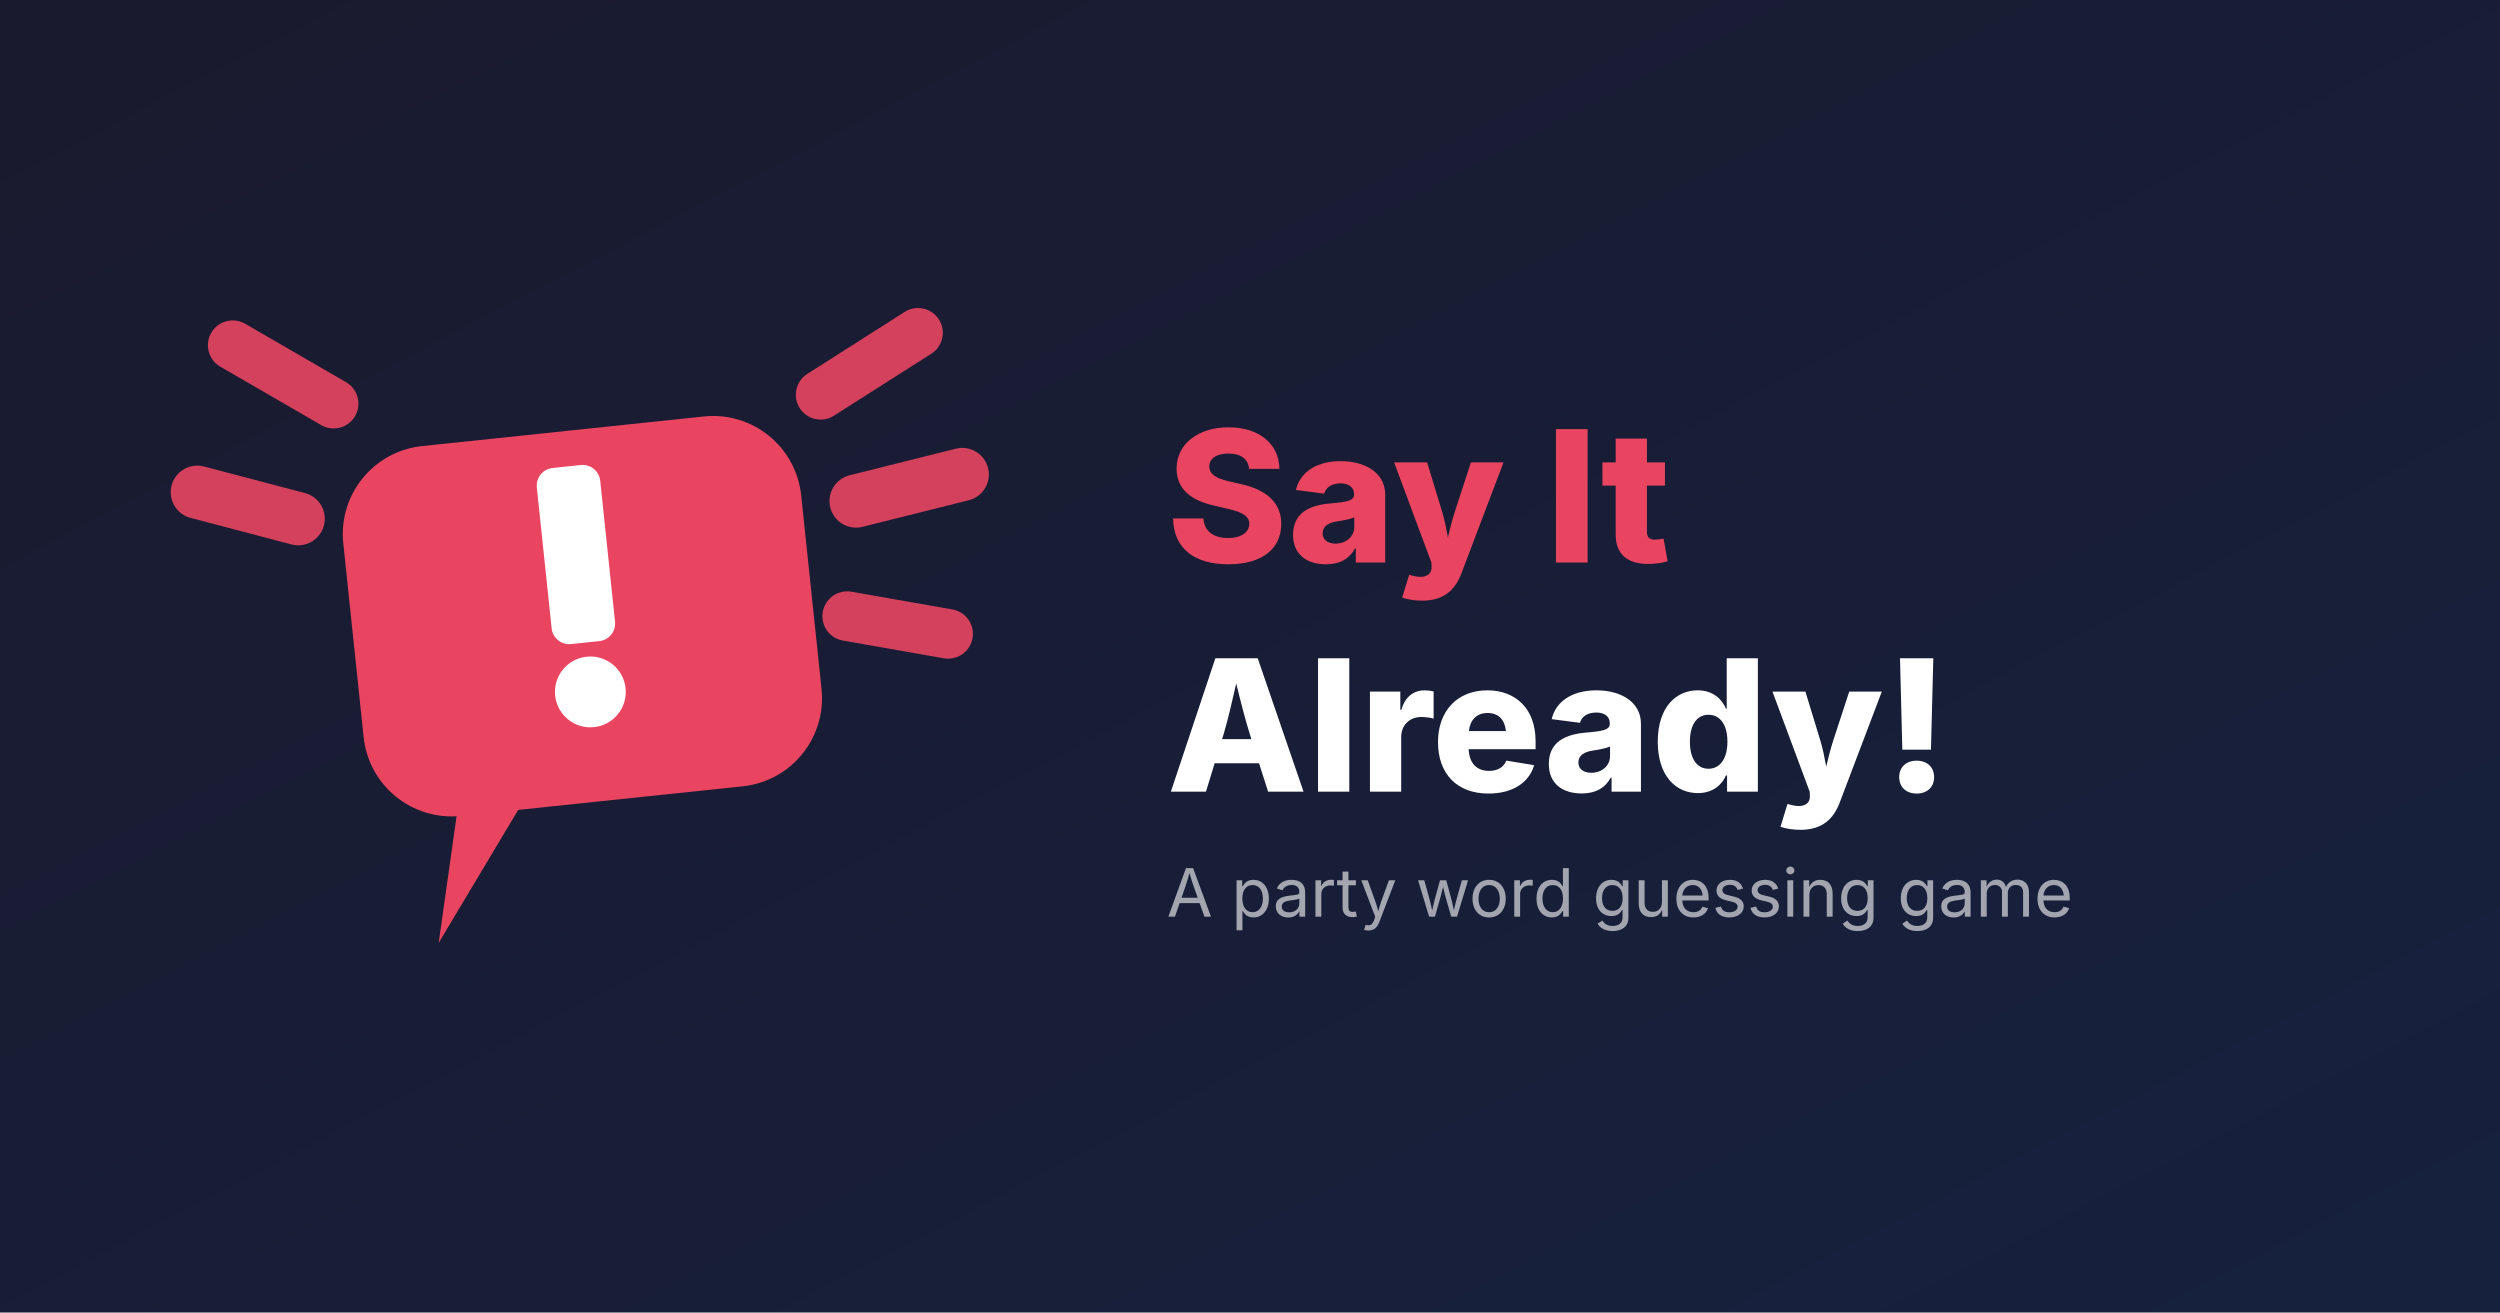
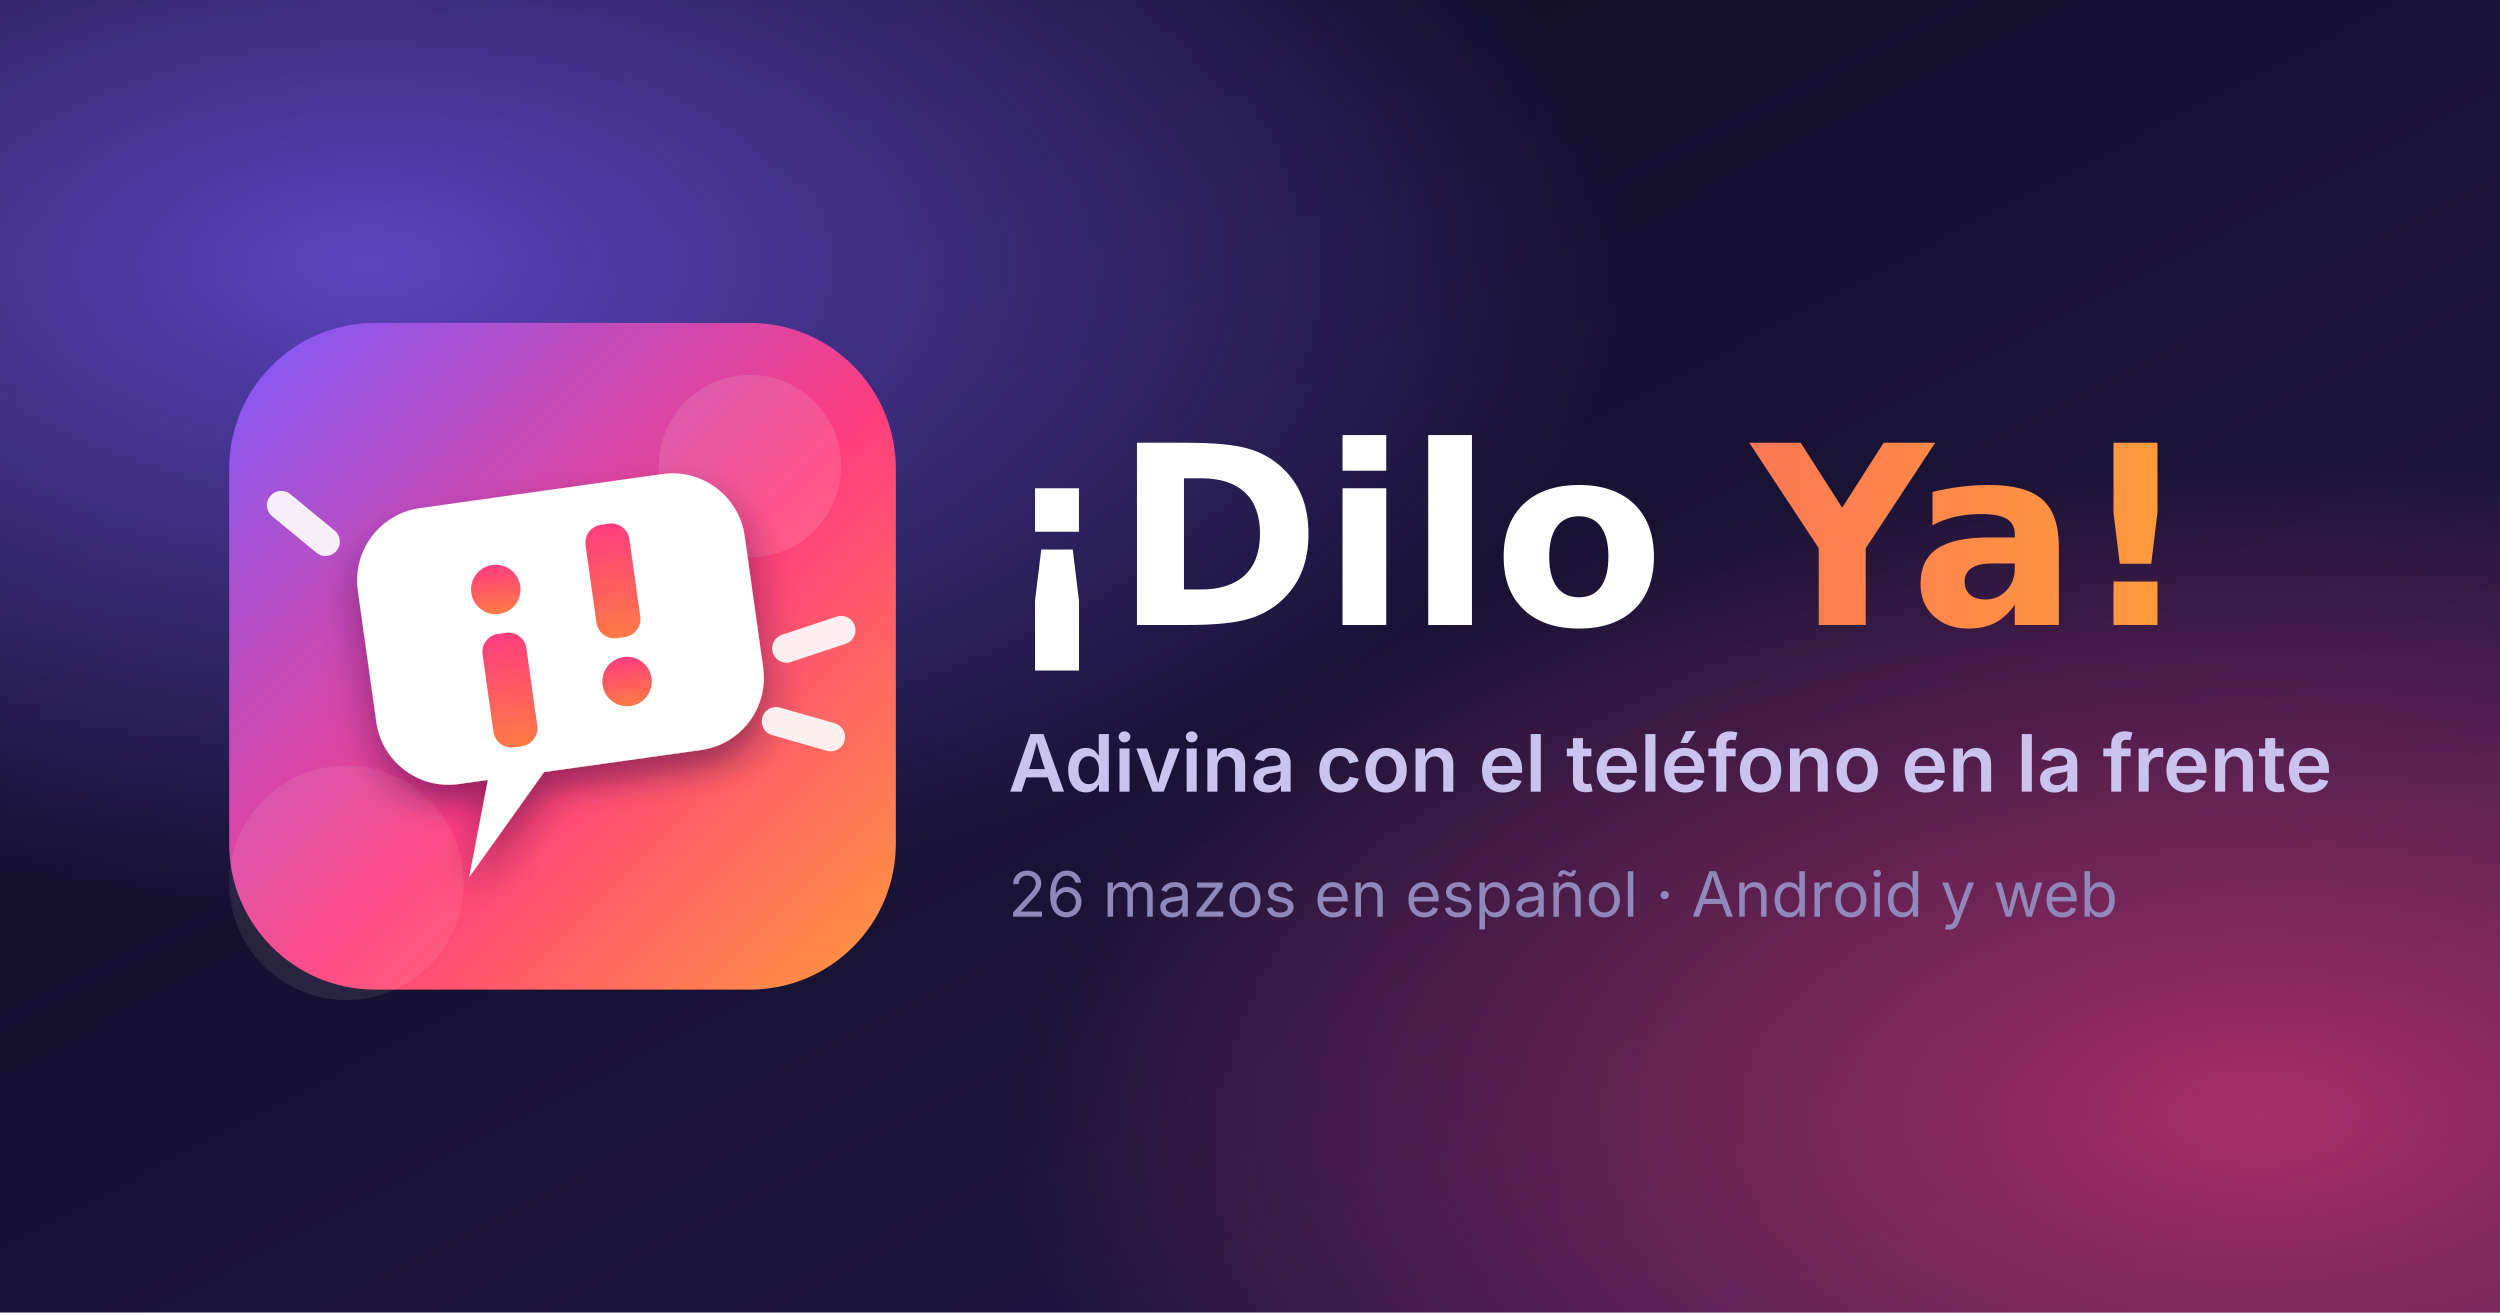
<svg xmlns="http://www.w3.org/2000/svg" width="1200" height="630" viewBox="0 0 1200 630">
  <defs>
    <linearGradient id="bg" x1="0" y1="0" x2="1" y2="1">
-       <stop offset="0%" stop-color="#1a1a2e" />
-       <stop offset="100%" stop-color="#16213e" />
+       <stop offset="0" stop-color="#0c0a1d" />
+       <stop offset="1" stop-color="#241a4a" />
+     </linearGradient>
+     <radialGradient id="g1" cx="0.15" cy="0.2" r="0.5">
+       <stop offset="0" stop-color="#7c5cff" stop-opacity="0.7" />
+       <stop offset="1" stop-color="#7c5cff" stop-opacity="0" />
+     </radialGradient>
+     <radialGradient id="g2" cx="0.9" cy="0.85" r="0.5">
+       <stop offset="0" stop-color="#ff3d7f" stop-opacity="0.6" />
+       <stop offset="1" stop-color="#ff3d7f" stop-opacity="0" />
+     </radialGradient>
+     <linearGradient id="txt" x1="0" y1="0" x2="1" y2="0">
+       <stop offset="0" stop-color="#ff3d7f" />
+       <stop offset="1" stop-color="#ff9a3d" />
    </linearGradient>
  </defs>
  <rect width="1200" height="630" fill="url(#bg)" />
-   <g transform="translate(280, 300) scale(0.85)">
-     <g transform="rotate(-6)">
-       <rect x="-130" y="-110" width="260" height="210" rx="50" fill="#e94560" />
-       <polygon points="-80,90 -40,90 -100,170" fill="#e94560" />
+   <rect width="1200" height="630" fill="url(#g1)" />
+   <rect width="1200" height="630" fill="url(#g2)" />
+   <g transform="translate(110 155) scale(0.625)">
+     <defs>
+       <linearGradient id="ibg" x1="0" y1="0" x2="1" y2="1">
+         <stop offset="0" stop-color="#7c5cff" />
+         <stop offset="0.55" stop-color="#ff3d7f" />
+         <stop offset="1" stop-color="#ff9a3d" />
+       </linearGradient>
+       <linearGradient id="iink" x1="0" y1="0" x2="0" y2="1">
+         <stop offset="0" stop-color="#ff3d7f" />
+         <stop offset="1" stop-color="#ff7a45" />
+       </linearGradient>
+       <filter id="ish" x="-20%" y="-20%" width="140%" height="140%">
+         <feDropShadow dx="0" dy="14" stdDeviation="14" flood-color="#2a0a3d" flood-opacity="0.45" />
+       </filter>
+     </defs>
+     <rect width="512" height="512" rx="112" fill="url(#ibg)" />
+     <circle cx="400" cy="110" r="70" fill="#fff" opacity="0.12" />
+     <circle cx="90" cy="430" r="90" fill="#fff" opacity="0.08" />
+     <g transform="translate(256 246) rotate(-8)" filter="url(#ish)">
+       <rect x="-150" y="-118" width="300" height="214" rx="56" fill="#fff" />
+       <path d="M-70 92 L-24 92 L-96 168 Z" fill="#fff" />
+       <g fill="url(#iink)">
+         <rect x="-62" y="-14" width="34" height="88" rx="14" />
+         <circle cx="-45" cy="-48" r="19" />
+         <rect x="28" y="-86" width="34" height="88" rx="14" />
+         <circle cx="45" cy="36" r="19" />
+       </g>
    </g>
-     <g stroke="#e94560" stroke-linecap="round" opacity="0.9">
-       <line x1="134" y1="-130" x2="189" y2="-165" stroke-width="28" />
-       <line x1="154" y1="-70" x2="214" y2="-85" stroke-width="30" />
-       <line x1="149" y1="-5" x2="206" y2="5" stroke-width="28" />
-       <line x1="-141" y1="-125" x2="-198" y2="-158" stroke-width="28" />
-       <line x1="-161" y1="-60" x2="-218" y2="-75" stroke-width="30" />
-     </g>
-     <g transform="rotate(-6)">
-       <rect x="-18" y="-90" width="36" height="100" rx="10" fill="#ffffff" />
-       <circle cx="0" cy="38" r="20" fill="#ffffff" />
+     <g stroke="#fff" stroke-linecap="round" stroke-width="22" opacity="0.9">
+       <line x1="428" y1="250" x2="470" y2="236" />
+       <line x1="420" y1="306" x2="462" y2="318" />
+       <line x1="74" y1="168" x2="40" y2="140" />
    </g>
  </g>
-   <text x="560" y="270" font-family="system-ui, -apple-system, sans-serif" font-weight="800" font-size="88" fill="#e94560">Say It</text>
-   <text x="560" y="380" font-family="system-ui, -apple-system, sans-serif" font-weight="800" font-size="88" fill="#ffffff">Already!</text>
-   <text x="560" y="440" font-family="system-ui, -apple-system, sans-serif" font-weight="400" font-size="32" fill="#ffffff" opacity="0.6">A party word guessing game</text>
+   <text x="480" y="300" font-family="Fredoka, 'DejaVu Sans', sans-serif" font-weight="700" font-size="120" fill="#fff">¡Dilo <tspan fill="url(#txt)">Ya!</tspan>
+   </text>
+   <text x="484" y="380" font-family="Inter, 'DejaVu Sans', sans-serif" font-weight="600" font-size="38" fill="#c9c3ee">Adivina con el teléfono en la frente</text>
+   <text x="484" y="440" font-family="Inter, 'DejaVu Sans', sans-serif" font-size="30" fill="#8f88b8">26 mazos en español · Android y web</text>
</svg>
